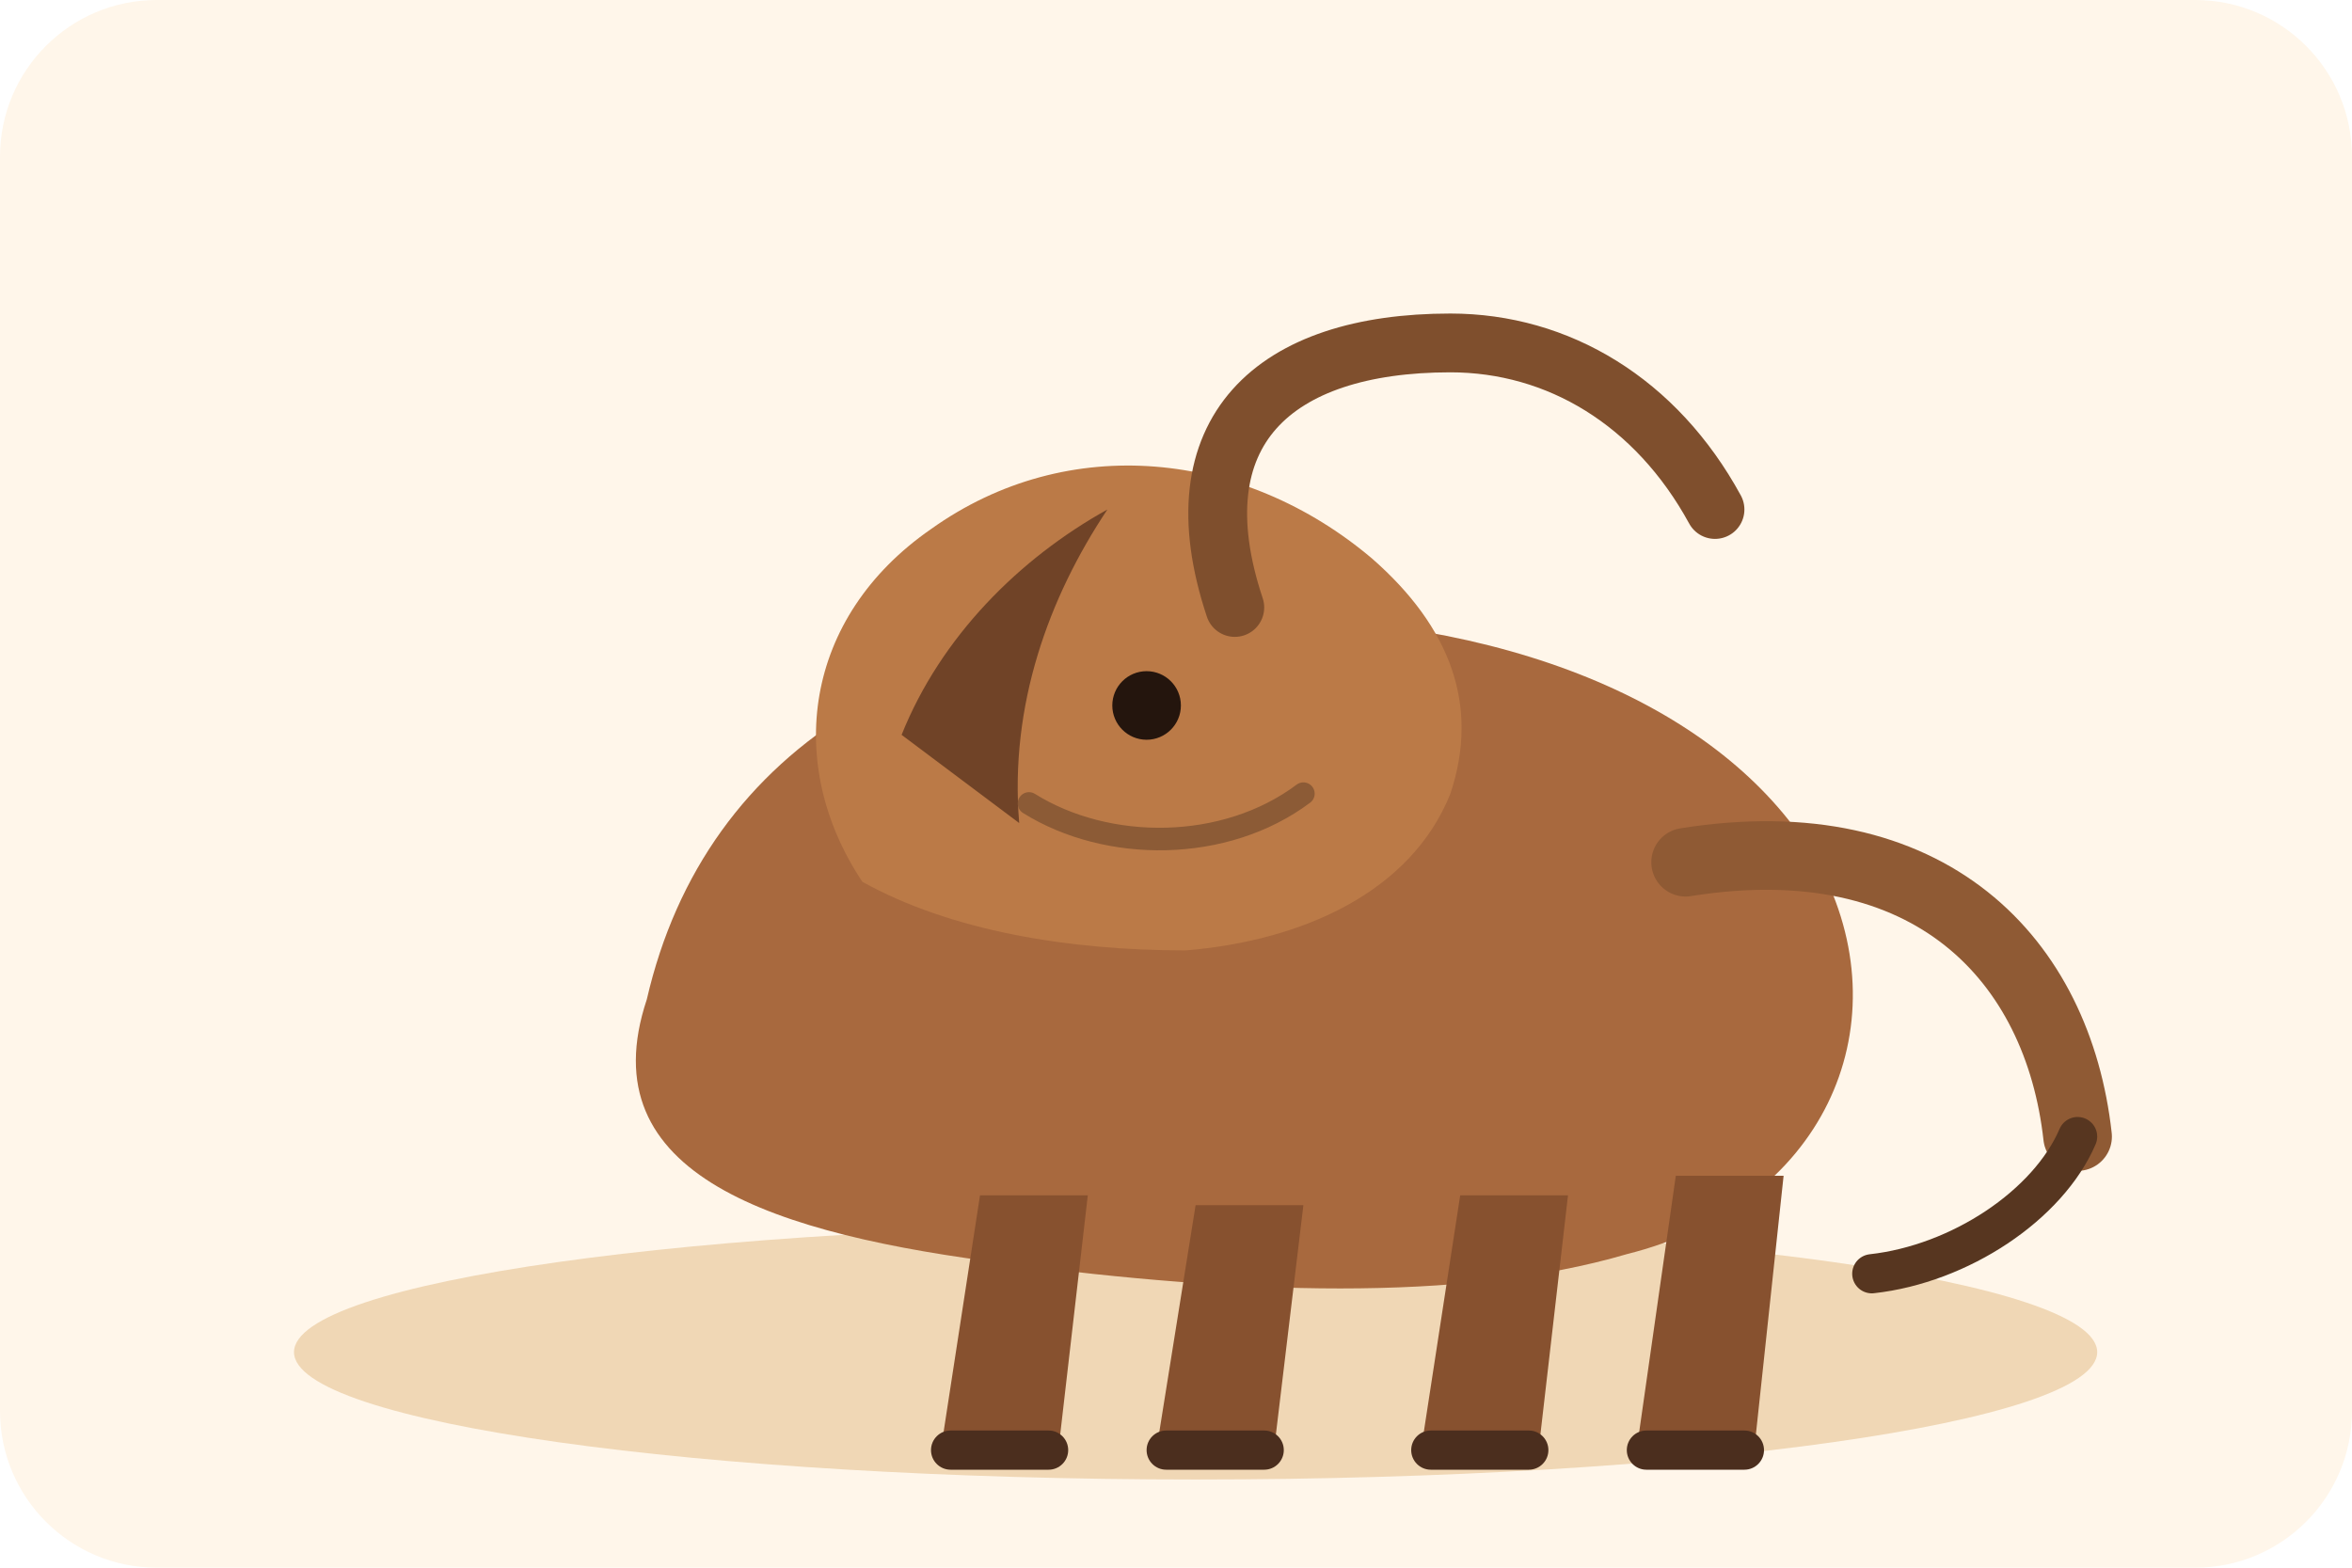
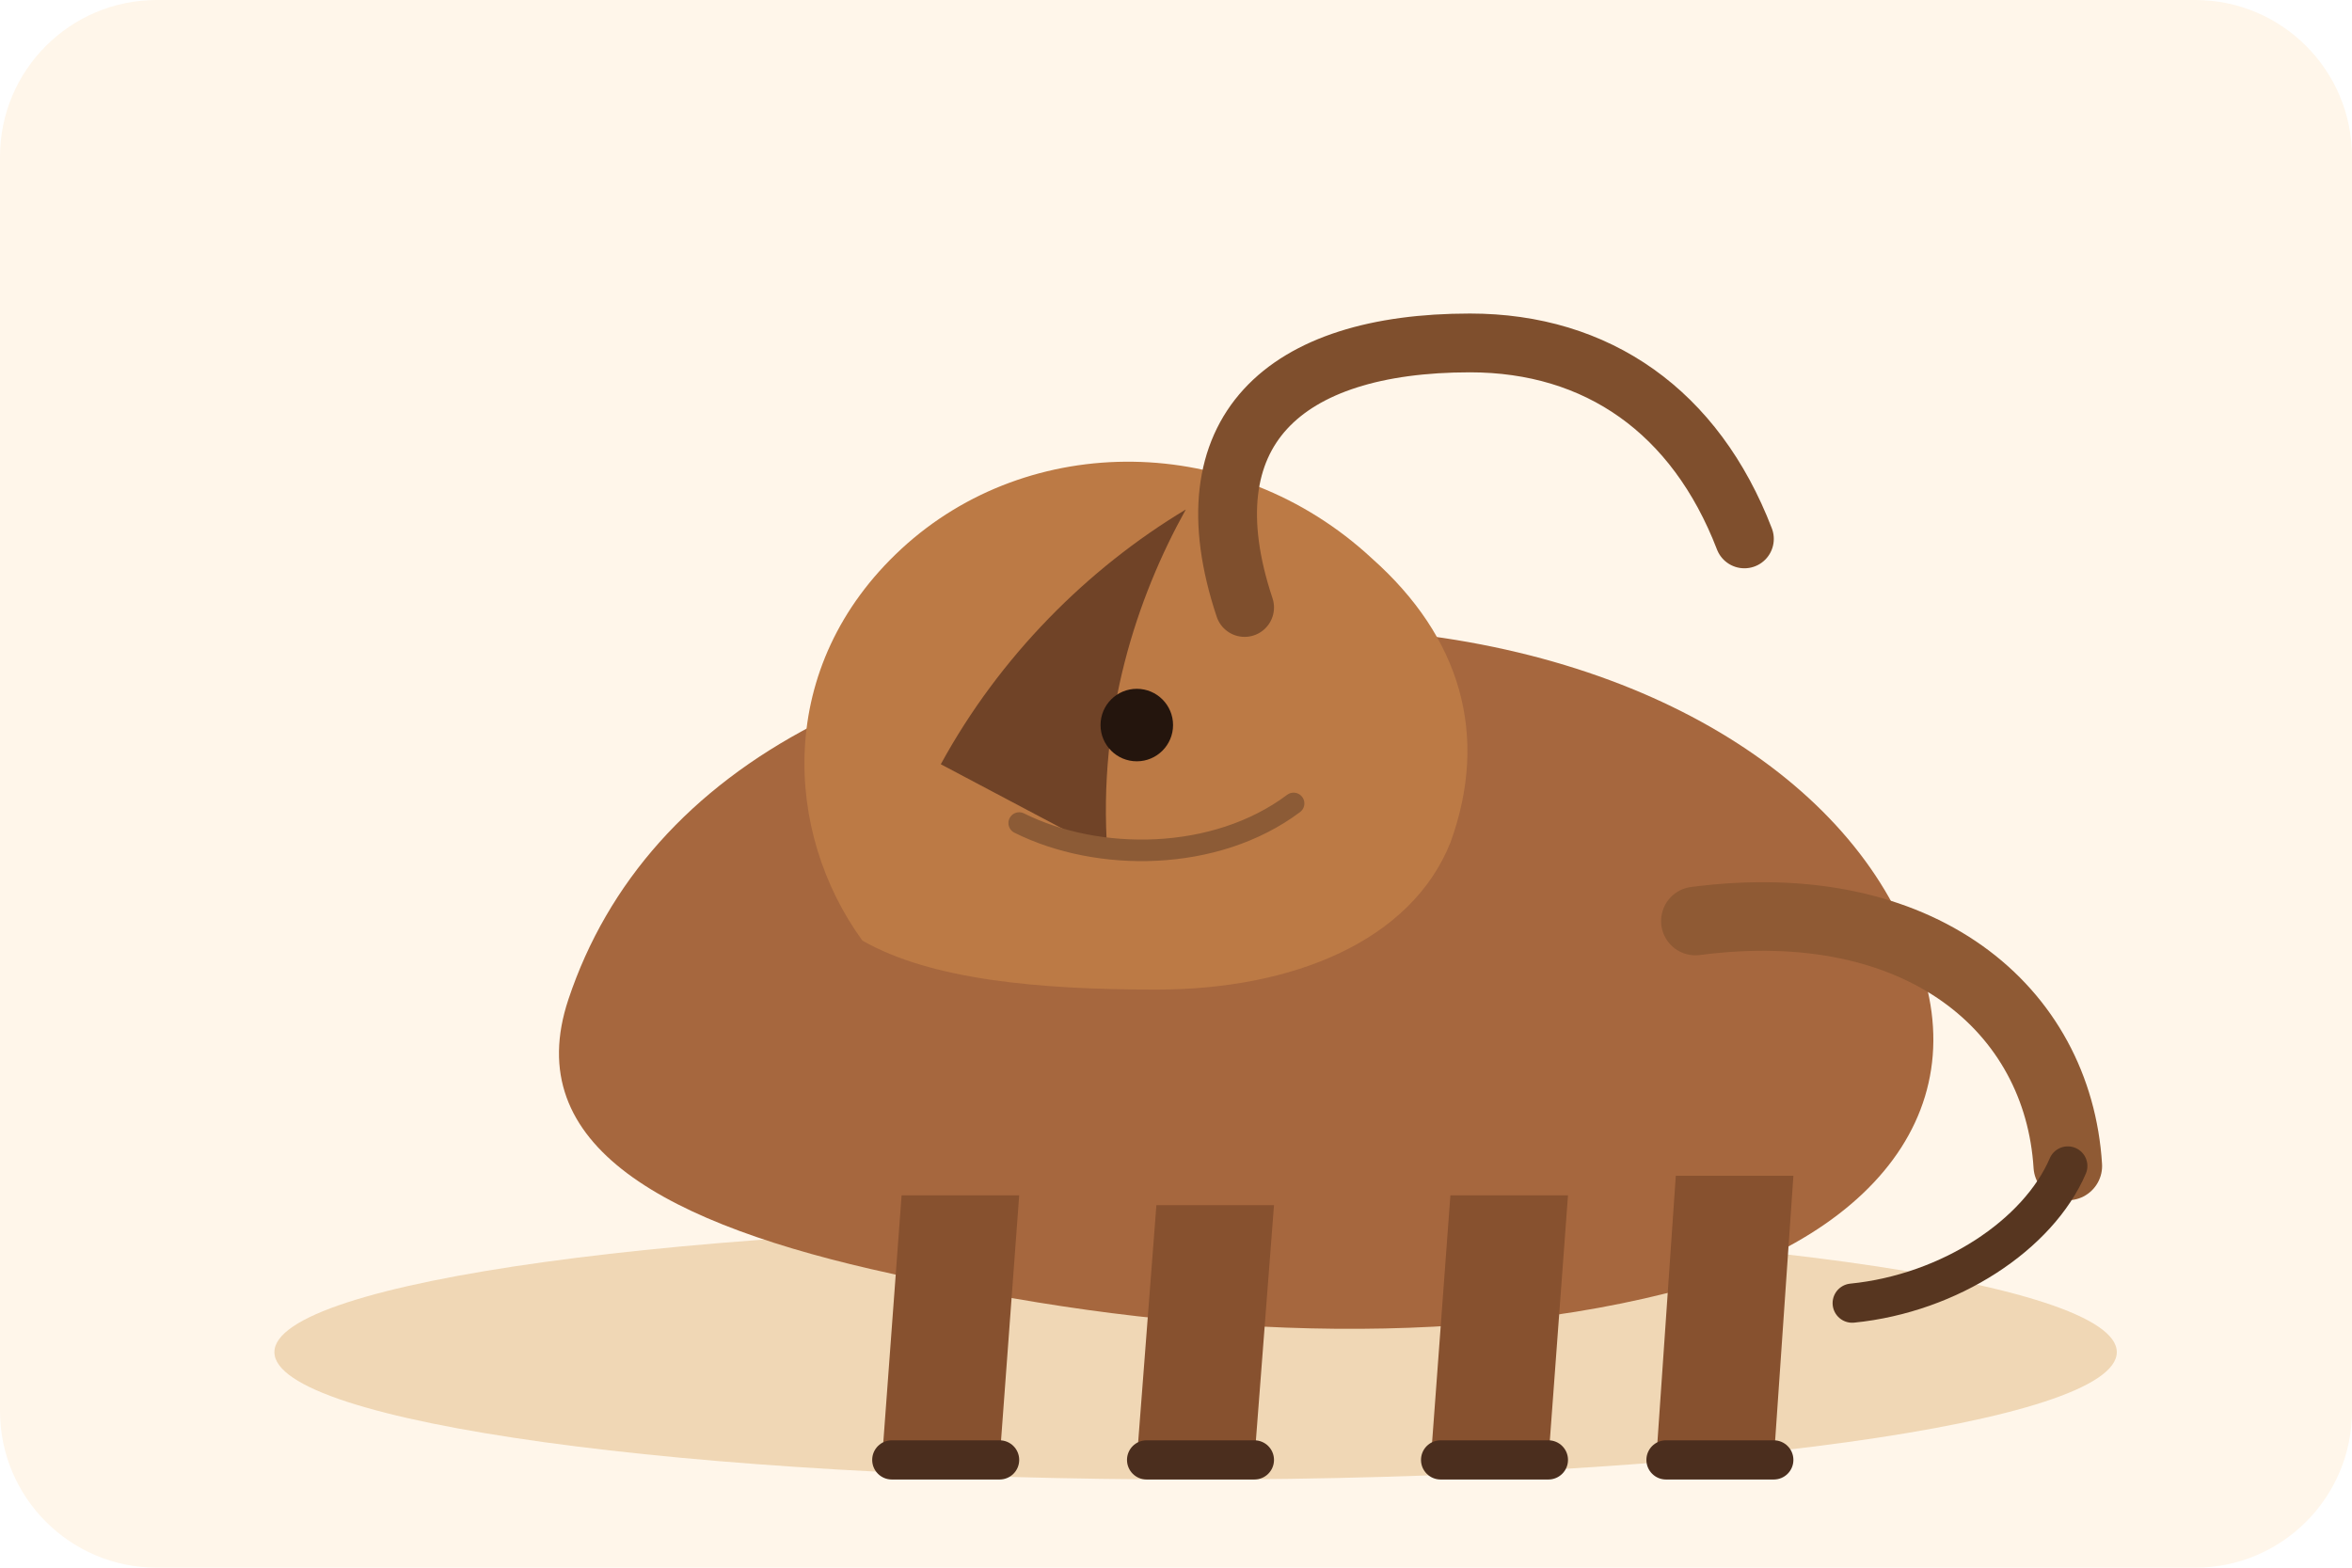
<svg xmlns="http://www.w3.org/2000/svg" viewBox="0 0 240 160">
  <rect width="240" height="160" rx="16" fill="#fff6ea" />
-   <ellipse cx="122" cy="138" rx="92" ry="13" fill="#f0d7b5" />
-   <path d="M66 102 C72 76, 95 62, 131 63 C158 64, 178 74, 186 89 C194 105, 186 123, 166 128 C149 133, 126 132, 103 129 C79 126, 60 120, 66 102 Z" fill="#a8693e" />
-   <path d="M88 90 C80 78, 82 63, 95 54 C109 44, 127 46, 140 57 C148 64, 151 72, 148 81 C144 91, 133 96, 121 97 C109 97, 97 95, 88 90 Z" fill="#bb7a47" />
-   <path d="M126 62 C120 44, 130 35, 148 35 C159 35, 169 41, 175 52" fill="none" stroke="#7f4f2d" stroke-width="6" stroke-linecap="round" />
-   <path d="M92 75 C96 65, 104 57, 113 52 C107 61, 103 72, 104 84 Z" fill="#704327" />
-   <circle cx="117" cy="72" r="3.5" fill="#24150d" />
-   <path d="M105 82 C113 87, 125 87, 133 81" fill="none" stroke="#8c5b36" stroke-width="2.3" stroke-linecap="round" />
-   <path d="M172 88 C197 84, 210 98, 212 116" fill="none" stroke="#8f5a34" stroke-width="7" stroke-linecap="round" />
-   <path d="M212 116 C209 123, 200 129, 191 130" fill="none" stroke="#573620" stroke-width="4" stroke-linecap="round" />
-   <path d="M100 122 L111 122 L108 148 L96 148 Z" fill="#87512f" />
-   <path d="M122 123 L133 123 L130 148 L118 148 Z" fill="#87512f" />
-   <path d="M149 122 L160 122 L157 148 L145 148 Z" fill="#87512f" />
-   <path d="M171 120 L182 120 L179 148 L167 148 Z" fill="#87512f" />
-   <rect x="95" y="146" width="14" height="4" rx="2" fill="#4b2e1e" />
-   <rect x="117" y="146" width="14" height="4" rx="2" fill="#4b2e1e" />
-   <rect x="144" y="146" width="14" height="4" rx="2" fill="#4b2e1e" />
-   <rect x="166" y="146" width="14" height="4" rx="2" fill="#4b2e1e" />
+   <ellipse cx="122" cy="138" rx="94" ry="13" fill="#f0d7b5" />
+   <path d="M58 102 C66 78,92 64,132 64 C163 64,186 77,194 94 C203 111,193 126,170 132 C146 138,117 136,91 130 C68 125,53 117,58 102 Z" fill="#a6673e" />
+   <path d="M88 96 C80 85,79 68,92 56 C105 44,126 44,140 57 C149 65,152 75,148 86 C144 96,132 101,118 101 C106 101,95 100,88 96 Z" fill="#bc7a45" />
+   <path d="M96 78 C102 67,111 58,121 52 C116 61,112 73,113 87 Z" fill="#704327" />
+   <path d="M127 62 C121 44,131 35,150 35 C163 35,173 42,178 55" fill="none" stroke="#7f4f2d" stroke-width="6" stroke-linecap="round" />
+   <circle cx="116" cy="74" r="3.7" fill="#24150d" />
+   <path d="M104 84 C112 88,124 88,132 82" fill="none" stroke="#8c5b36" stroke-width="2.2" stroke-linecap="round" />
+   <path d="M173 94 C196 91,210 103,211 119" fill="none" stroke="#8f5a34" stroke-width="7" stroke-linecap="round" />
+   <path d="M211 119 C208 126,199 132,189 133" fill="none" stroke="#573620" stroke-width="4" stroke-linecap="round" />
+   <path d="M92 122 L104 122 L102 149 L90 149 Z" fill="#87512f" />
+   <path d="M118 123 L130 123 L128 149 L116 149 Z" fill="#87512f" />
+   <path d="M148 122 L160 122 L158 149 L146 149 Z" fill="#87512f" />
+   <path d="M171 120 L183 120 L181 149 L169 149 Z" fill="#87512f" />
+   <rect x="89" y="147" width="15" height="4" rx="2" fill="#4b2e1e" />
+   <rect x="115" y="147" width="15" height="4" rx="2" fill="#4b2e1e" />
+   <rect x="145" y="147" width="15" height="4" rx="2" fill="#4b2e1e" />
+   <rect x="168" y="147" width="15" height="4" rx="2" fill="#4b2e1e" />
</svg>
